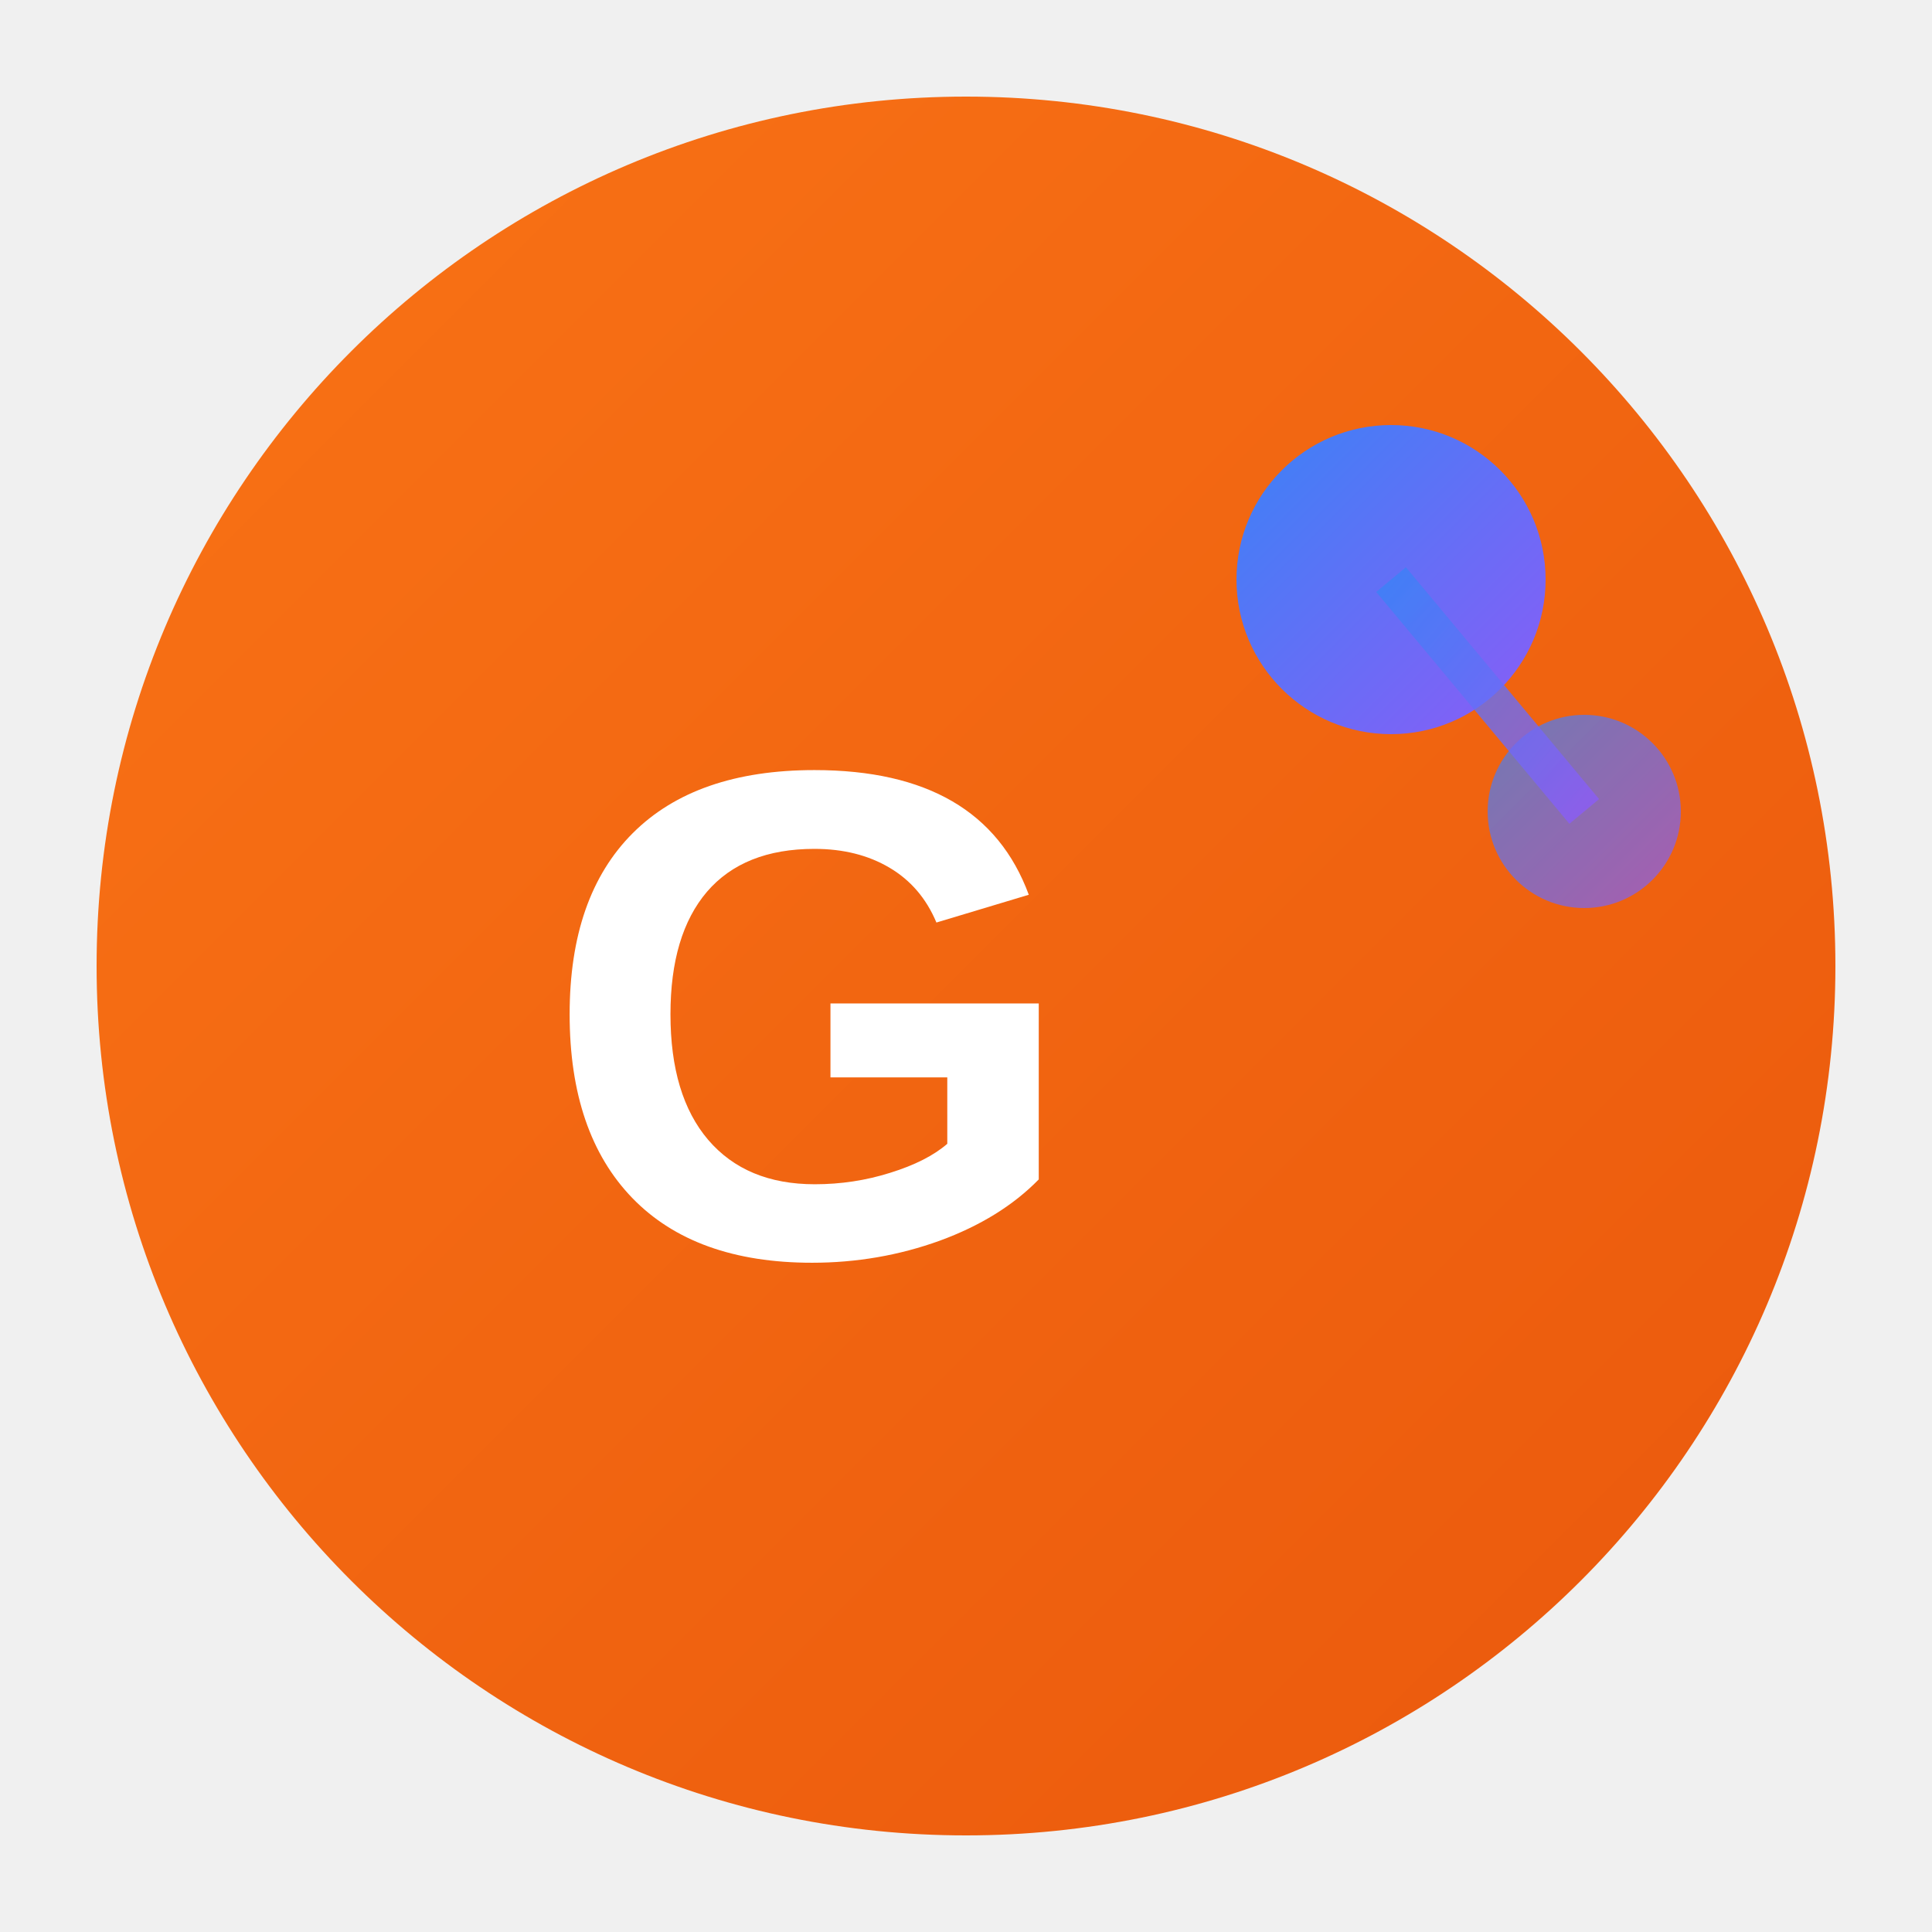
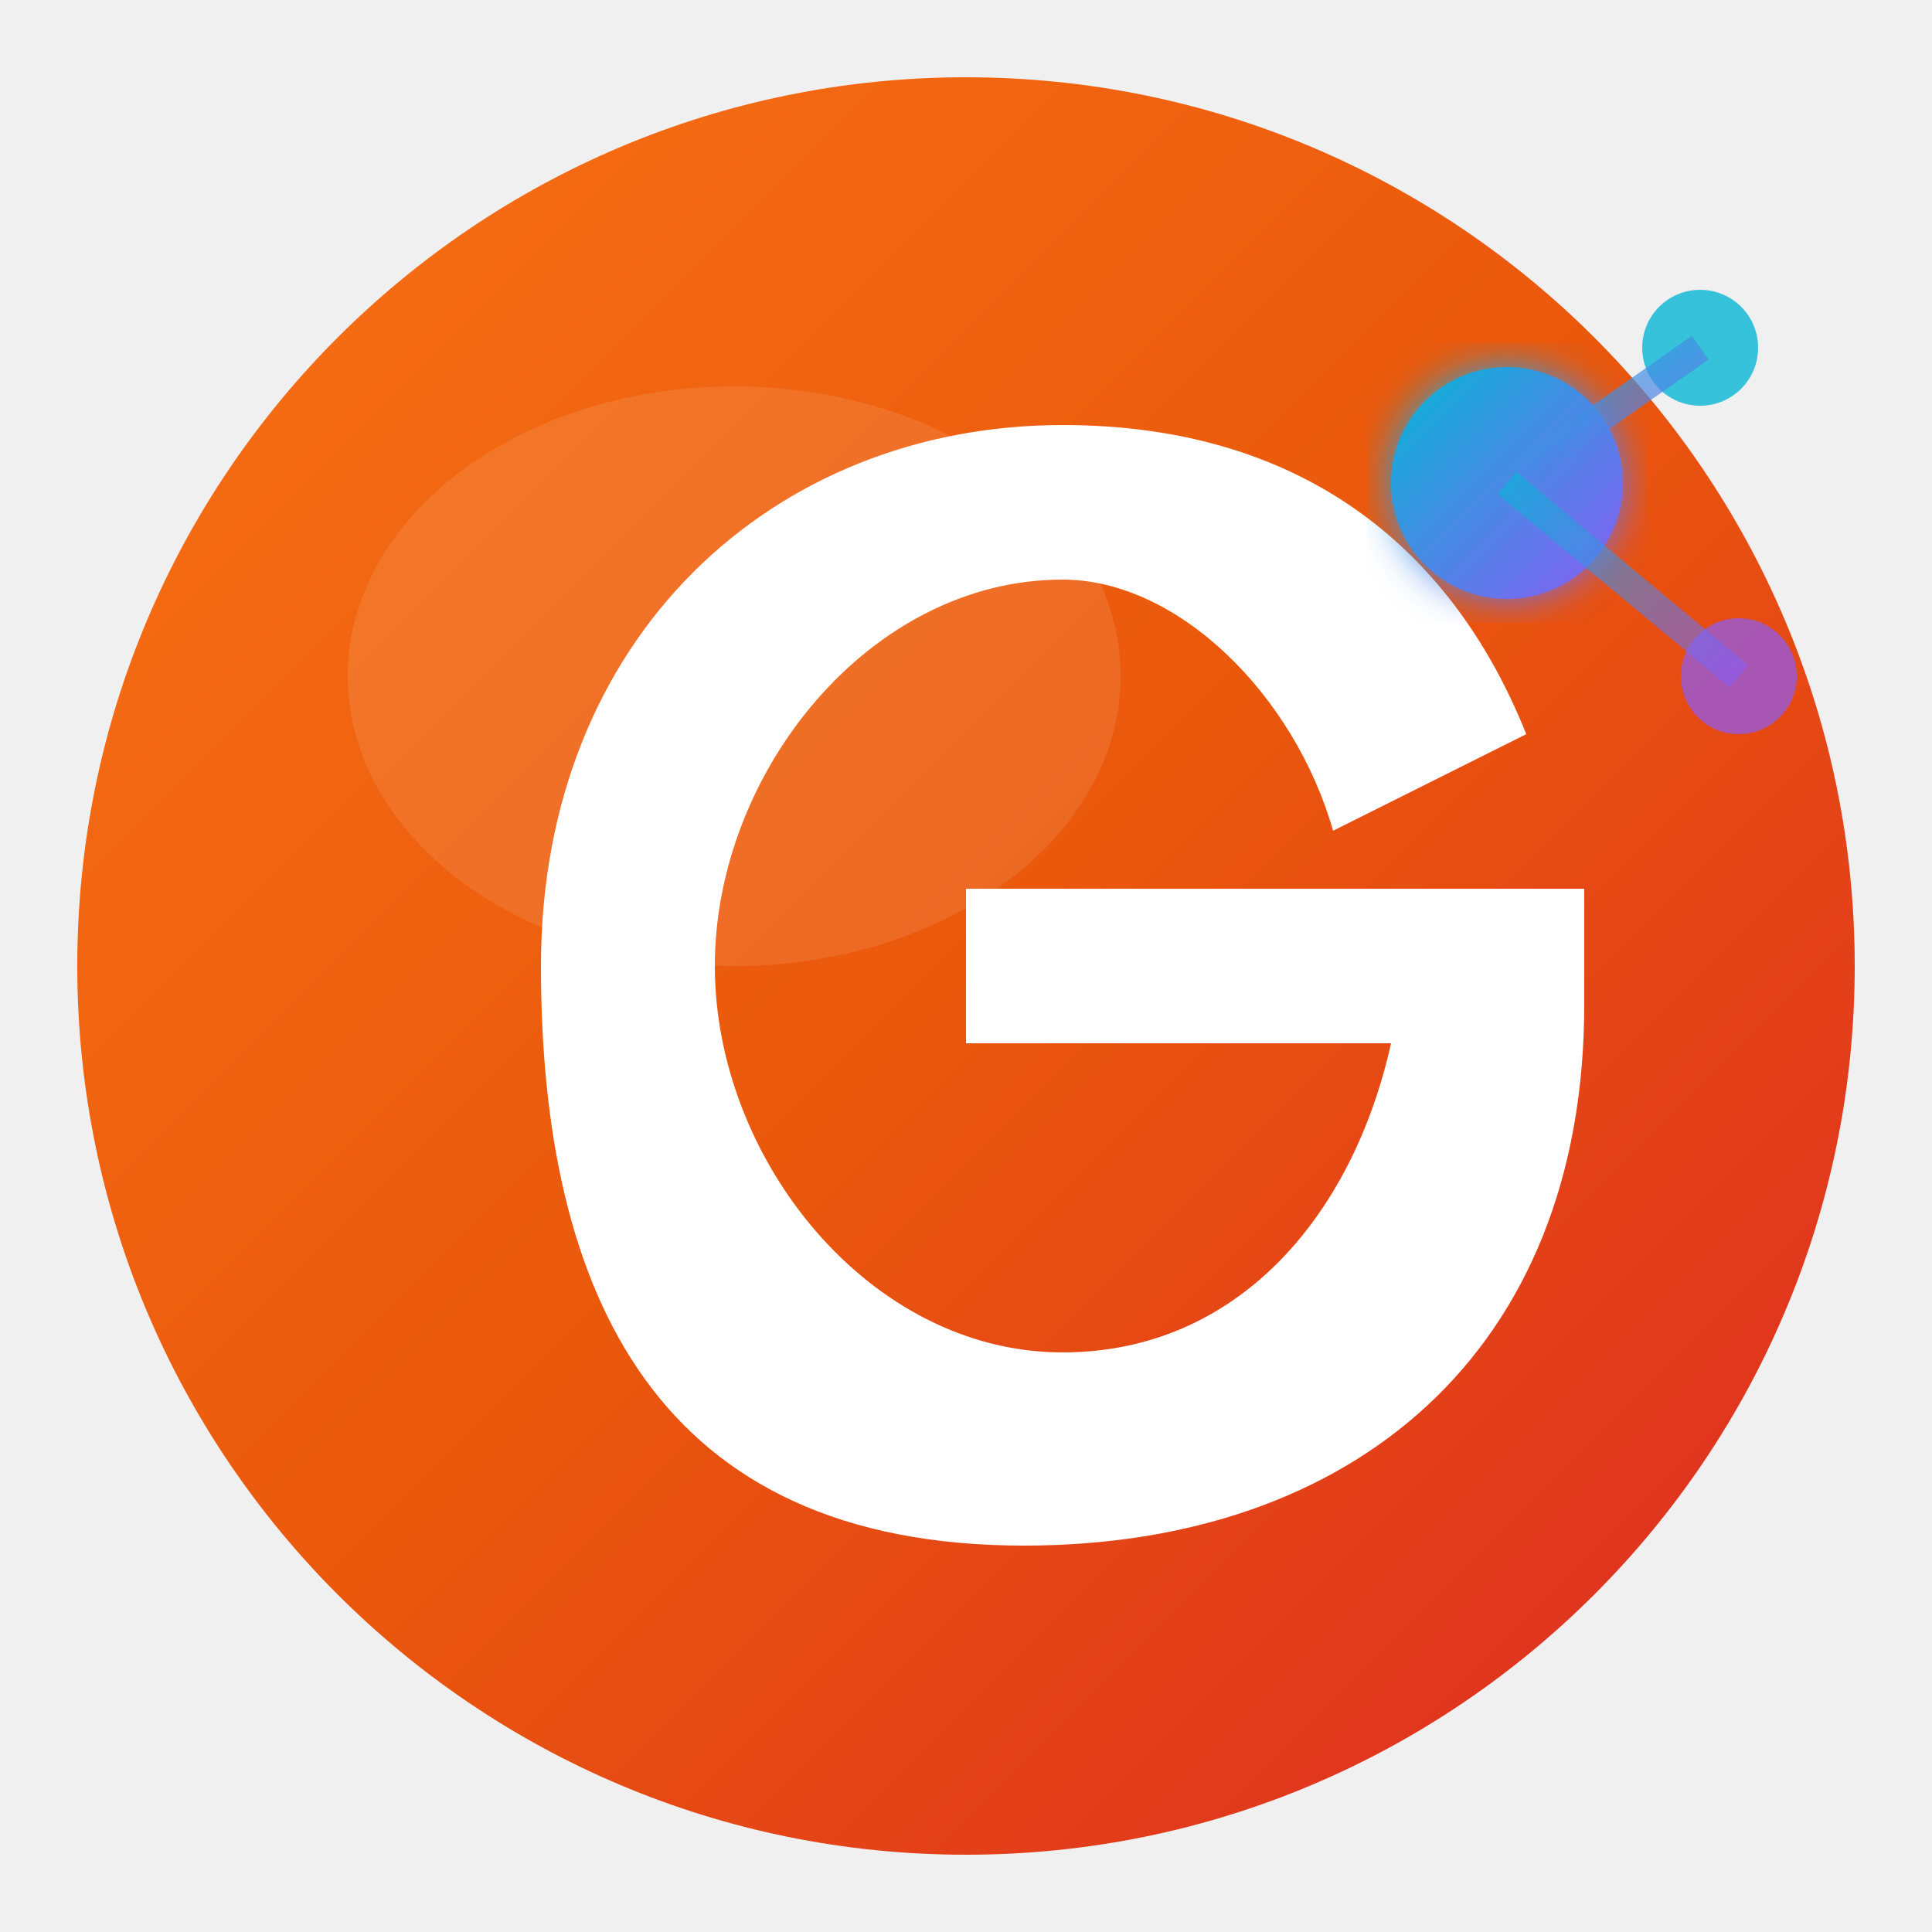
<svg xmlns="http://www.w3.org/2000/svg" viewBox="0 0 100 100">
  <defs>
    <linearGradient id="grad" x1="0%" y1="0%" x2="100%" y2="100%">
      <stop offset="0%" style="stop-color:#f97316;stop-opacity:1" />
-       <stop offset="100%" style="stop-color:#ea580c;stop-opacity:1" />
+       <stop offset="50%" style="stop-color:#ea580c;stop-opacity:1" />
+       <stop offset="100%" style="stop-color:#dc2626;stop-opacity:1" />
    </linearGradient>
    <linearGradient id="aiGrad" x1="0%" y1="0%" x2="100%" y2="100%">
-       <stop offset="0%" style="stop-color:#3b82f6;stop-opacity:1" />
+       <stop offset="0%" style="stop-color:#06b6d4;stop-opacity:1" />
      <stop offset="100%" style="stop-color:#8b5cf6;stop-opacity:1" />
    </linearGradient>
+     <filter id="glow">
+       <feGaussianBlur stdDeviation="1" result="coloredBlur" />
+       <feMerge>
+         <feMergeNode in="coloredBlur" />
+         <feMergeNode in="SourceGraphic" />
+       </feMerge>
+     </filter>
  </defs>
-   <circle cx="50" cy="50" r="45" fill="url(#grad)" />
-   <text x="42" y="65" font-family="Arial, sans-serif" font-size="36" font-weight="bold" fill="white" text-anchor="middle">G</text>
-   <circle cx="72" cy="30" r="8" fill="url(#aiGrad)" />
-   <circle cx="82" cy="42" r="5" fill="url(#aiGrad)" opacity="0.7" />
-   <line x1="72" y1="30" x2="82" y2="42" stroke="url(#aiGrad)" stroke-width="2" opacity="0.8" />
+   <circle cx="50" cy="50" r="46" fill="url(#grad)" />
+   <ellipse cx="38" cy="35" rx="20" ry="15" fill="white" opacity="0.1" />
+   <path d="M28 50             C28 33, 40 22, 55 22             C67 22, 75 28, 79 38            L69 43            C67 36, 61 30, 55 30            C45 30, 37 40, 37 50            C37 60, 45 70, 55 70            C64 70, 70 63, 72 54            L50 54            L50 46            L82 46            L82 52            C82 70, 70 80, 53 80            C34 80, 28 67, 28 50Z" fill="white" />
+   <circle cx="78" cy="25" r="6" fill="url(#aiGrad)" filter="url(#glow)" />
+   <circle cx="88" cy="18" r="3" fill="#06b6d4" opacity="0.8" />
+   <circle cx="90" cy="35" r="3" fill="#8b5cf6" opacity="0.7" />
+   <line x1="78" y1="25" x2="88" y2="18" stroke="url(#aiGrad)" stroke-width="1.5" opacity="0.7" />
+   <line x1="78" y1="25" x2="90" y2="35" stroke="url(#aiGrad)" stroke-width="1.5" opacity="0.6" />
</svg>
